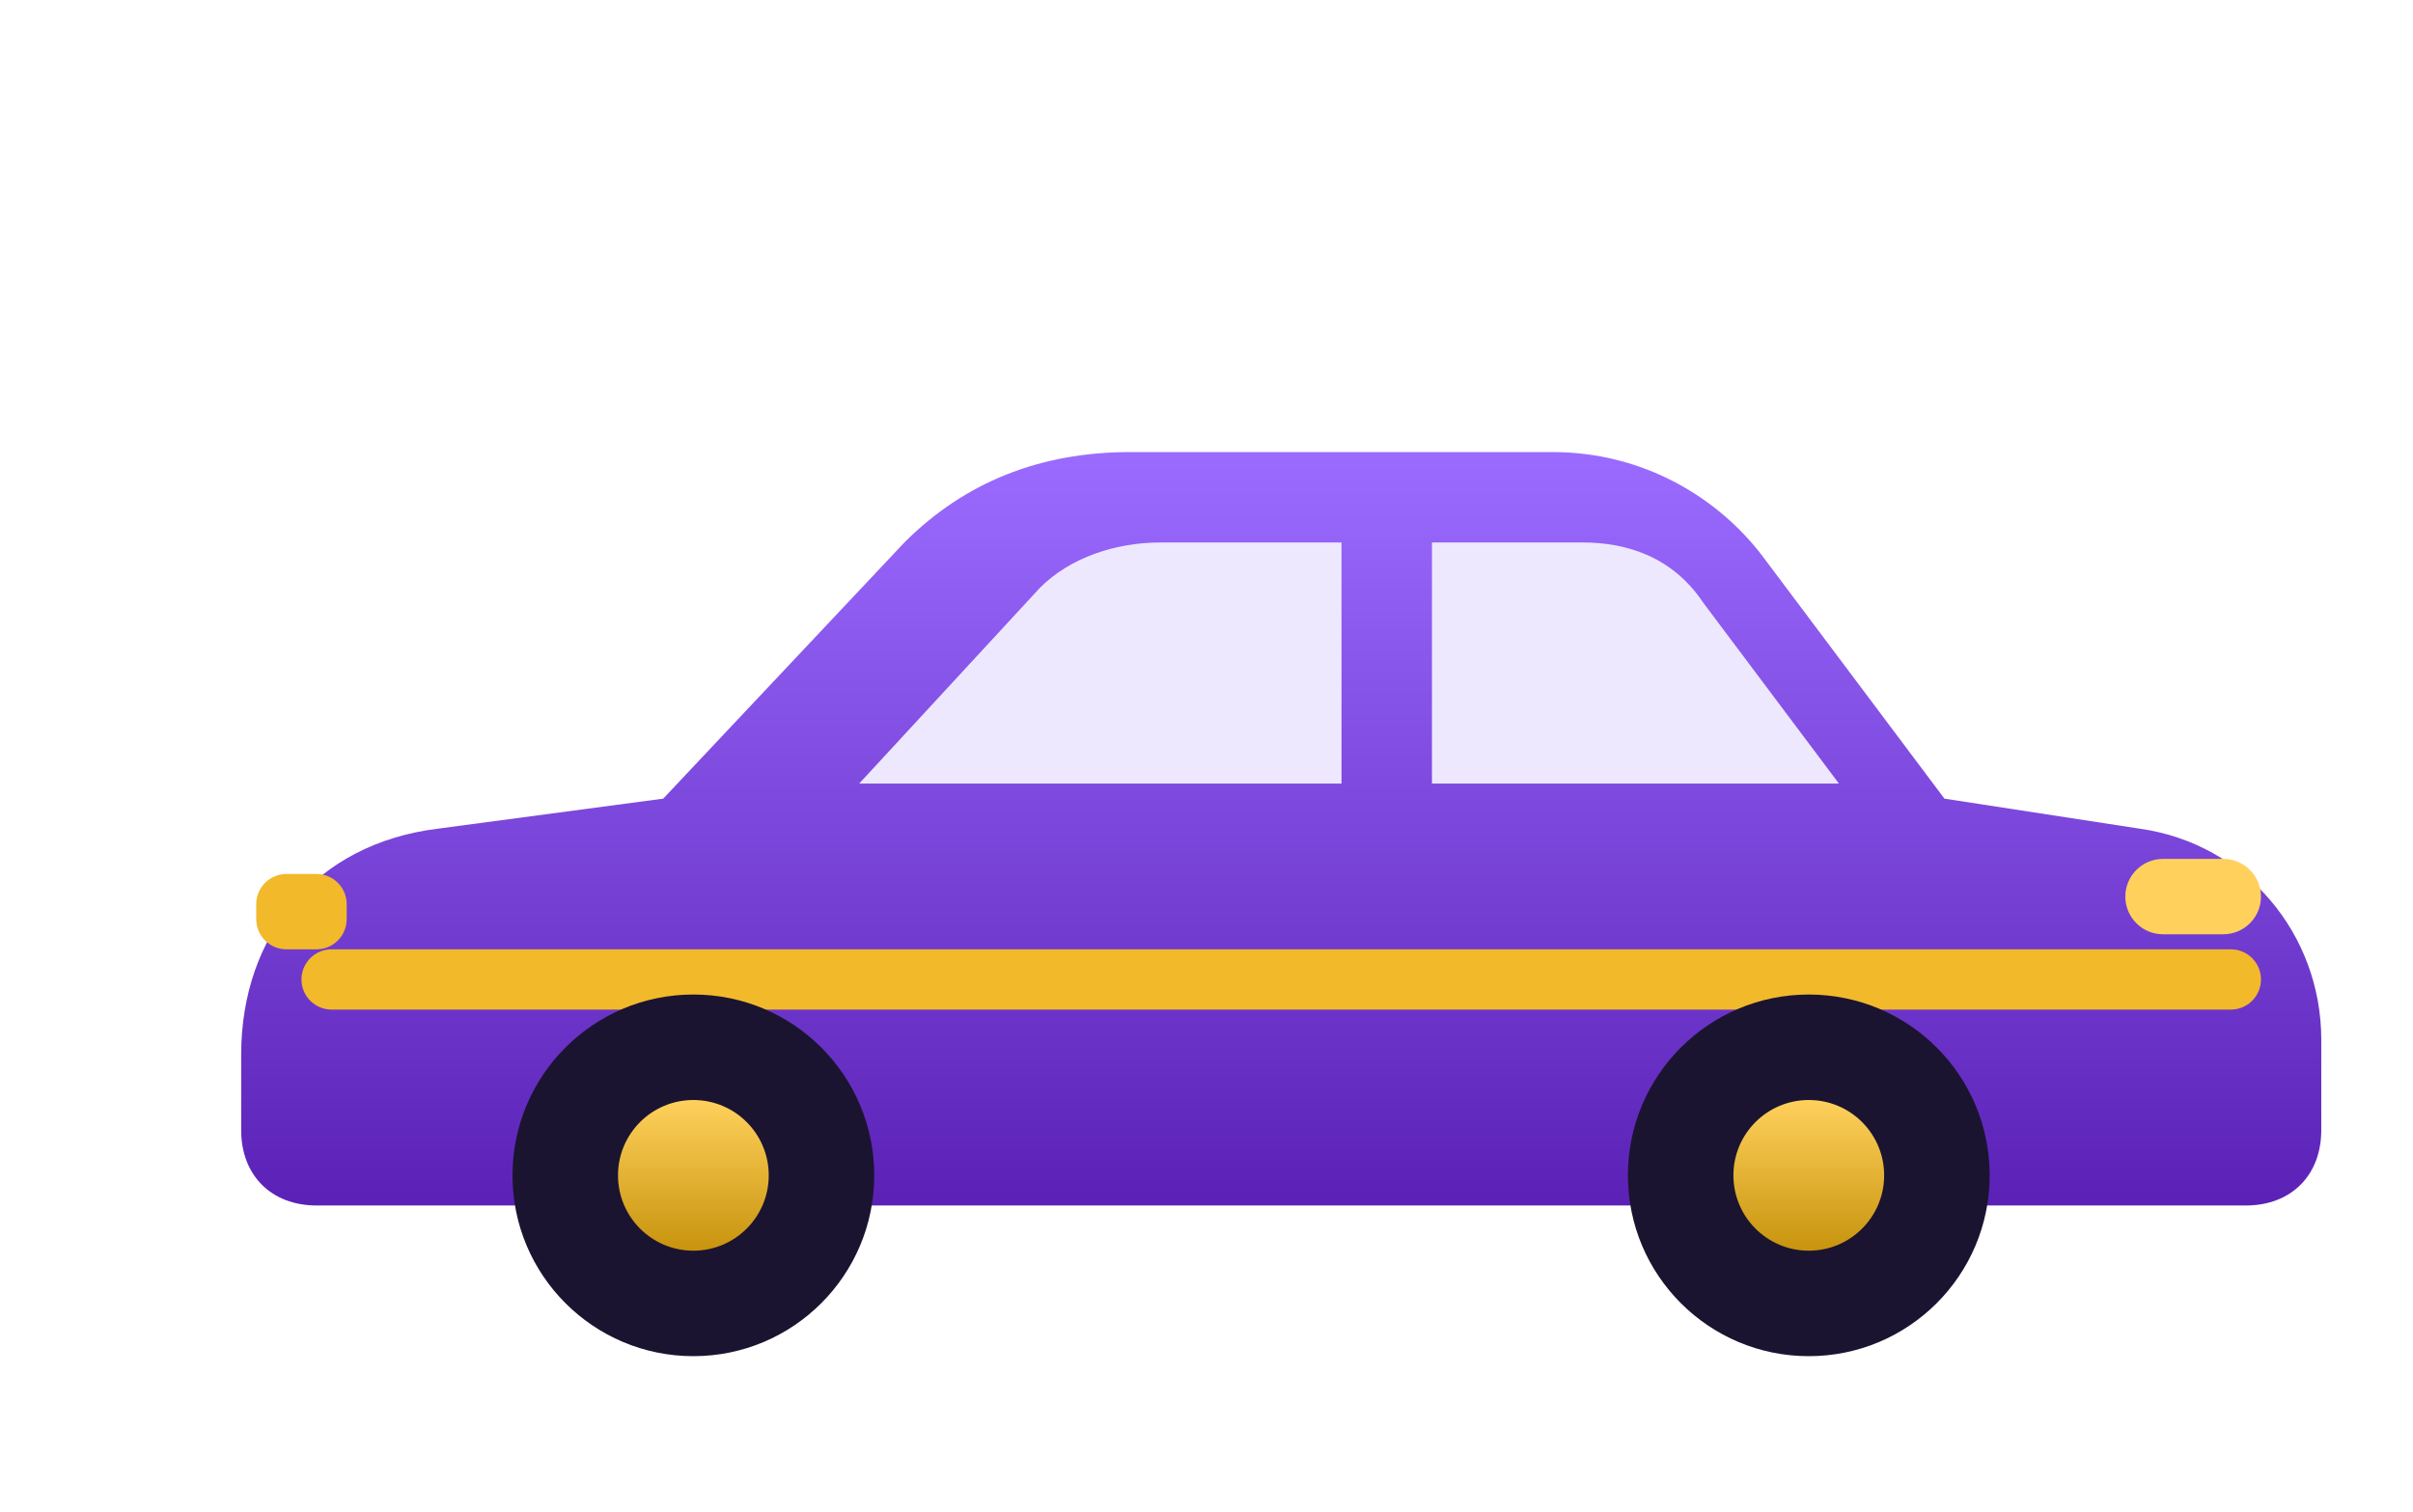
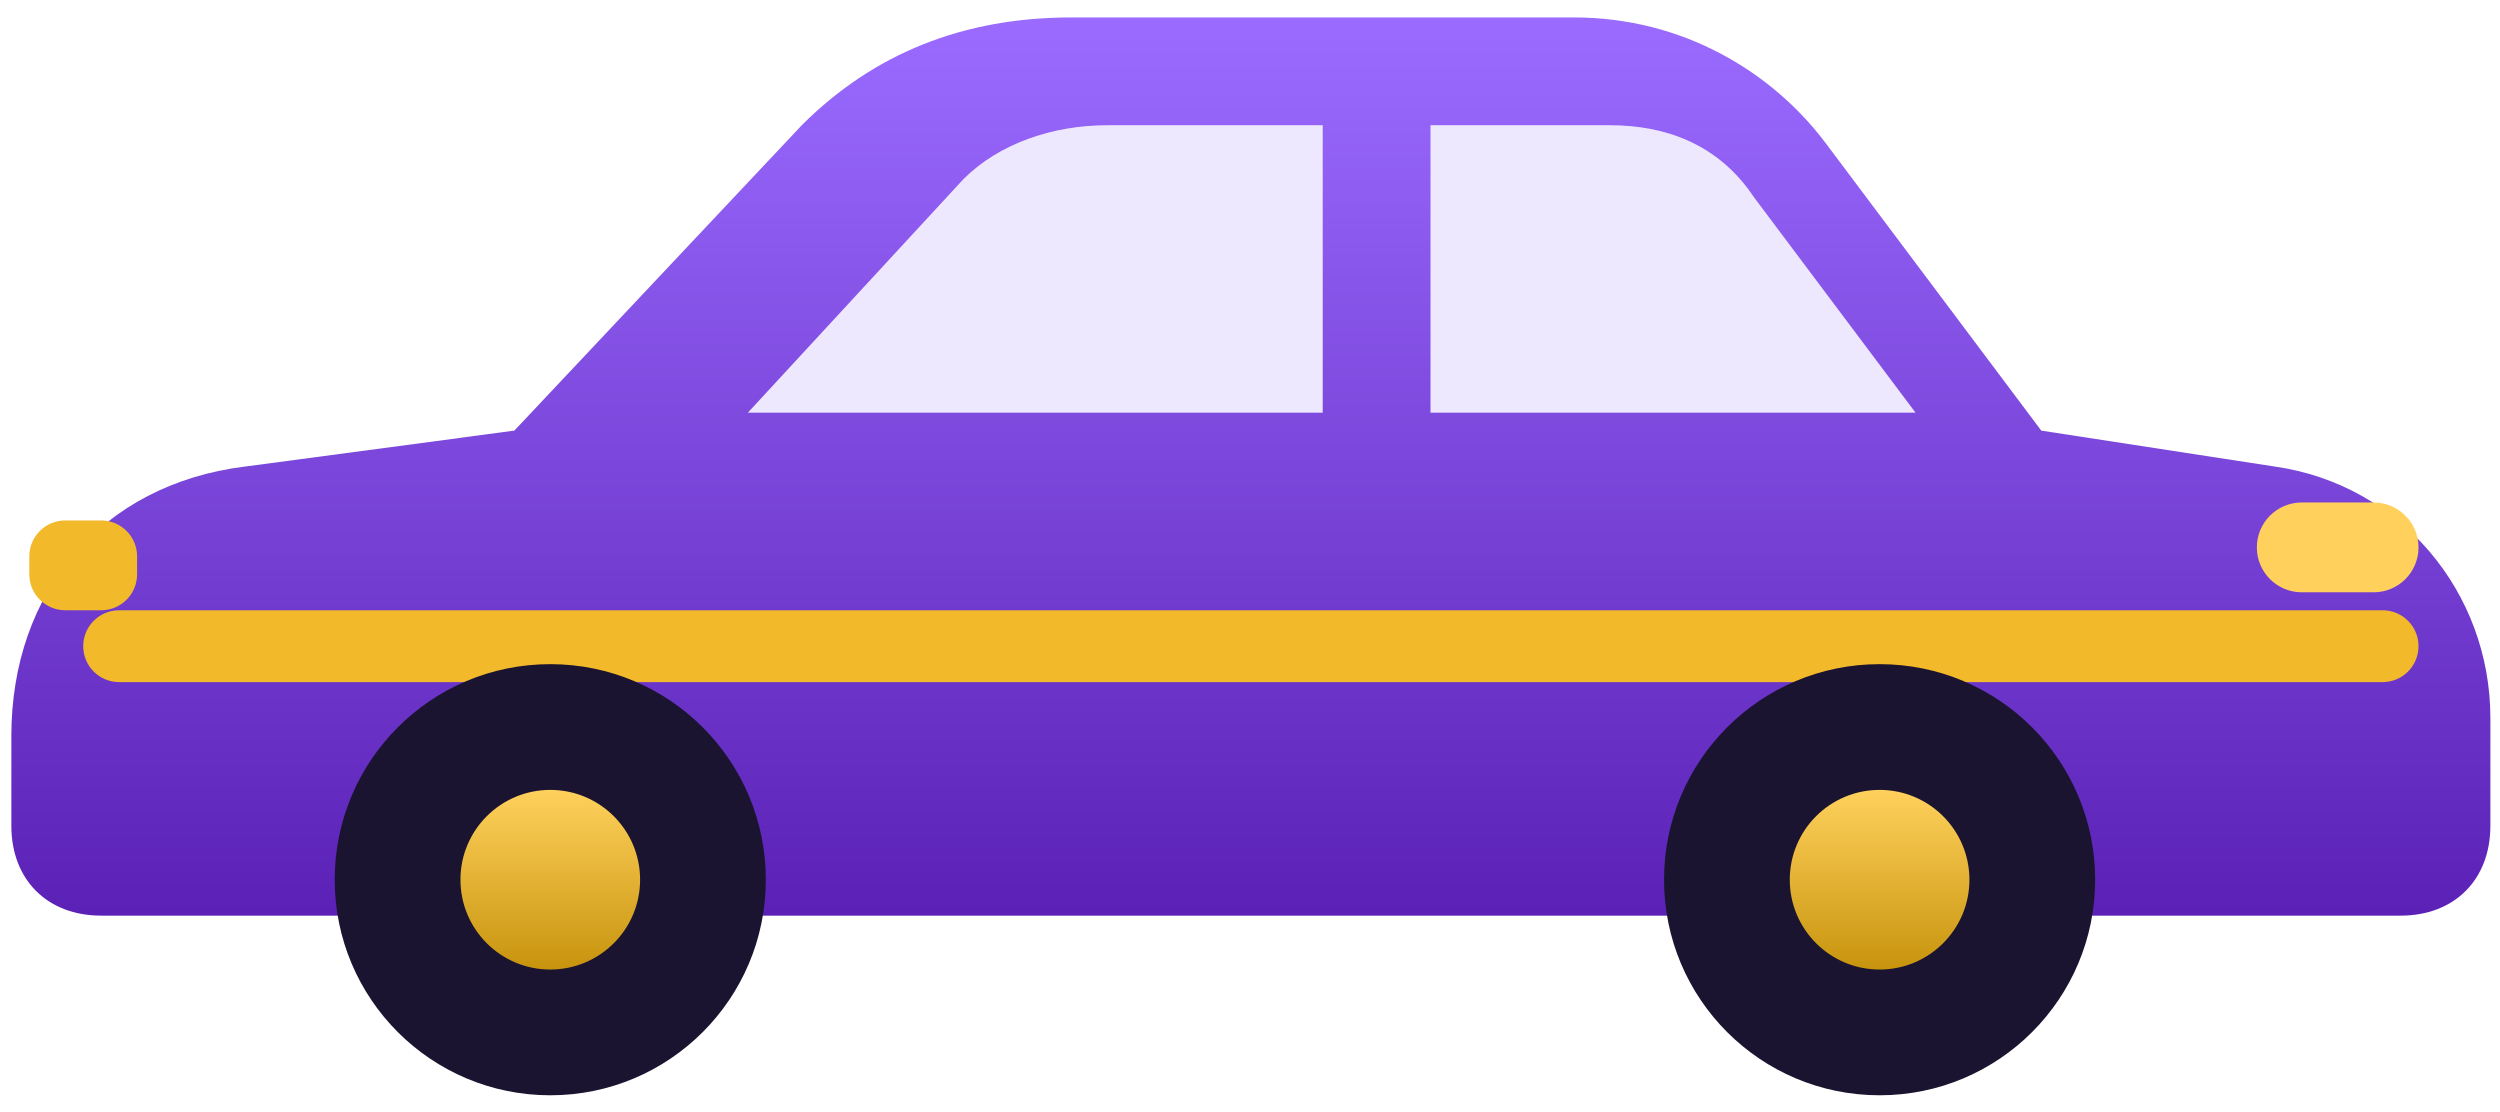
- <svg xmlns="http://www.w3.org/2000/svg" width="375" height="235" viewBox="0 0 375 235" fill="none">
+ <svg xmlns="http://www.w3.org/2000/svg" width="326" height="145" viewBox="36 68 326 145" fill="none">
  <path d="M37.48 163.975C37.48 145.235 49.193 131.18 67.933 128.838L103.07 124.153L140.55 84.33C149.92 74.96 161.633 70.275 175.688 70.275H241.278C255.333 70.275 267.045 77.302 274.073 86.672L302.182 124.153L332.635 128.838C349.033 131.18 360.745 145.235 360.745 161.633V175.688C360.745 182.715 356.06 187.4 349.033 187.4H49.193C42.165 187.4 37.48 182.715 37.48 175.688V163.975Z" fill="url(#paint0_linear_184_5843)" />
  <path d="M133.522 121.81L161.632 91.358C166.317 86.672 173.345 84.33 180.372 84.33H208.482V121.81H133.522Z" fill="#EEE8FF" />
  <path d="M222.538 84.33H245.963C252.99 84.33 260.018 86.672 264.703 93.7L285.785 121.81H222.538V84.33Z" fill="#EEE8FF" />
  <path d="M346.69 147.578H51.535C48.948 147.578 46.85 149.675 46.85 152.263C46.85 154.85 48.948 156.948 51.535 156.948H346.69C349.277 156.948 351.375 154.85 351.375 152.263C351.375 149.675 349.277 147.578 346.69 147.578Z" fill="#F2B92B" />
  <path d="M345.519 133.522H336.149C332.914 133.522 330.293 136.144 330.293 139.379C330.293 142.613 332.914 145.235 336.149 145.235H345.519C348.753 145.235 351.375 142.613 351.375 139.379C351.375 136.144 348.753 133.522 345.519 133.522Z" fill="#FFD15C" />
  <path d="M49.193 135.865H44.508C41.92 135.865 39.822 137.963 39.822 140.55V142.892C39.822 145.48 41.92 147.577 44.508 147.577H49.193C51.78 147.577 53.877 145.48 53.877 142.892V140.55C53.877 137.963 51.78 135.865 49.193 135.865Z" fill="#F2B92B" />
  <path d="M107.755 210.825C123.28 210.825 135.865 198.24 135.865 182.715C135.865 167.19 123.28 154.605 107.755 154.605C92.23 154.605 79.645 167.19 79.645 182.715C79.645 198.24 92.23 210.825 107.755 210.825Z" fill="#1B1430" />
  <path d="M107.755 194.428C114.224 194.428 119.468 189.184 119.468 182.715C119.468 176.246 114.224 171.003 107.755 171.003C101.286 171.003 96.043 176.246 96.043 182.715C96.043 189.184 101.286 194.428 107.755 194.428Z" fill="url(#paint1_linear_184_5843)" />
  <path d="M281.1 210.825C296.625 210.825 309.21 198.24 309.21 182.715C309.21 167.19 296.625 154.605 281.1 154.605C265.575 154.605 252.99 167.19 252.99 182.715C252.99 198.24 265.575 210.825 281.1 210.825Z" fill="#1B1430" />
  <path d="M281.1 194.428C287.569 194.428 292.812 189.184 292.812 182.715C292.812 176.246 287.569 171.003 281.1 171.003C274.631 171.003 269.387 176.246 269.387 182.715C269.387 189.184 274.631 194.428 281.1 194.428Z" fill="url(#paint2_linear_184_5843)" />
  <defs>
    <linearGradient id="paint0_linear_184_5843" x1="37.48" y1="70.275" x2="37.48" y2="187.4" gradientUnits="userSpaceOnUse">
      <stop stop-color="#9B6BFF" />
      <stop offset="1" stop-color="#5B21B6" />
    </linearGradient>
    <linearGradient id="paint1_linear_184_5843" x1="96.043" y1="171.003" x2="96.043" y2="194.428" gradientUnits="userSpaceOnUse">
      <stop stop-color="#FFD15C" />
      <stop offset="1" stop-color="#C8940E" />
    </linearGradient>
    <linearGradient id="paint2_linear_184_5843" x1="269.387" y1="171.003" x2="269.387" y2="194.428" gradientUnits="userSpaceOnUse">
      <stop stop-color="#FFD15C" />
      <stop offset="1" stop-color="#C8940E" />
    </linearGradient>
  </defs>
</svg>
